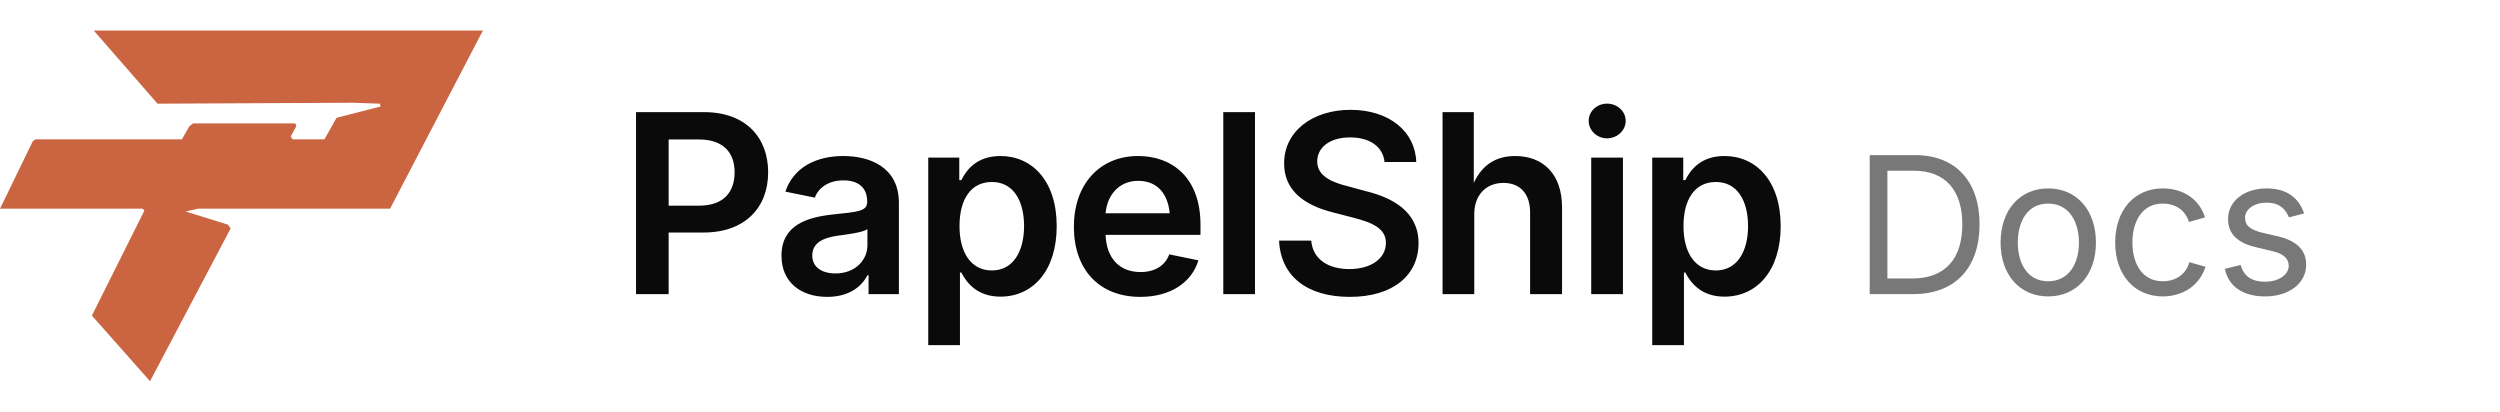
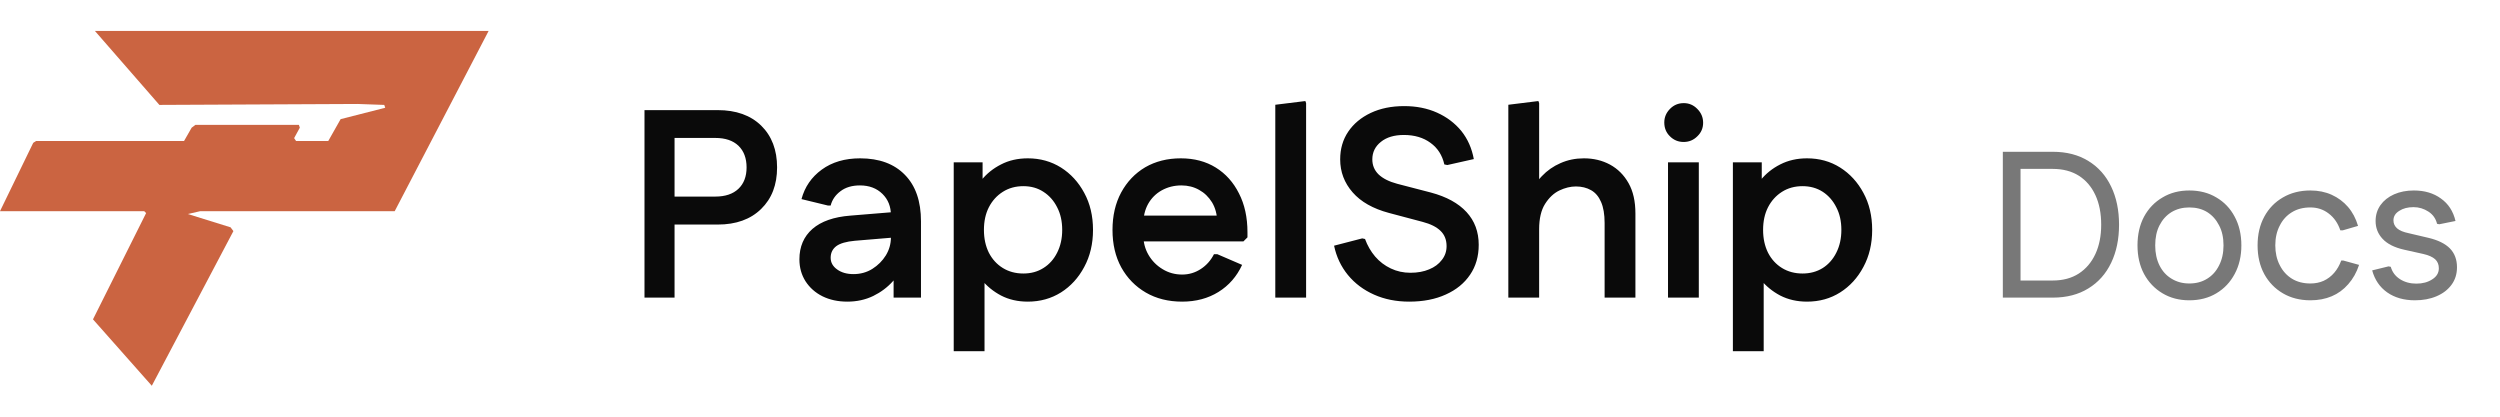
- <svg xmlns="http://www.w3.org/2000/svg" width="170" height="28" viewBox="0 0 170 28" fill="none">
+ <svg xmlns="http://www.w3.org/2000/svg" width="168" height="28" viewBox="0 0 168 28" fill="none">
  <svg x="0" y="2" width="32.9" height="24" viewBox="0 0 516 376">
    <path fill="#CB6441" fill-rule="evenodd" d="M0 191 L152 191 L154 193 L98 305 L160 375 L246 212 L243 208 L198 194 L211 191 L416 191 L515 1 L100 1 L168 79 L377 78 L405 79 L406 82 L359 94 L346 117 L312 117 L310 114 L316 103 L315 100 L206 100 L202 103 L194 117 L38 117 L35 119Z" />
  </svg>
-   <text x="42" y="20" font-family="Inter,Segoe UI,Arial,sans-serif" font-size="17" font-weight="600" letter-spacing="-0.3" fill="#0A0A0A">PapelShip</text>
-   <text x="126" y="20" font-family="Inter,Segoe UI,Arial,sans-serif" font-size="13" font-weight="400" fill="#0A0A0A" opacity="0.55">Docs</text>
+   <path transform="translate(42 20)" fill="#0A0A0A" d="M8.17 -8.75Q8.17 -9.68 7.62 -10.21Q7.07 -10.73 6.07 -10.73L2.38 -10.73L2.38 -12.6L6.23 -12.6Q8.08 -12.6 9.15 -11.56Q10.22 -10.51 10.22 -8.75ZM1.31 0L1.31 -12.6L3.33 -12.6L3.33 0ZM2.38 -4.91L2.38 -6.79L6.07 -6.79Q7.07 -6.79 7.62 -7.31Q8.17 -7.83 8.17 -8.75L10.22 -8.75Q10.22 -7 9.15 -5.96Q8.08 -4.91 6.23 -4.91ZM14.94 0.27Q14 0.27 13.27 -0.09Q12.55 -0.45 12.13 -1.1Q11.72 -1.75 11.72 -2.57Q11.72 -3.85 12.6 -4.62Q13.48 -5.38 15.14 -5.51L18.67 -5.8L18.67 -4.09L15.44 -3.82Q14.58 -3.74 14.2 -3.46Q13.82 -3.17 13.82 -2.68Q13.82 -2.2 14.26 -1.89Q14.69 -1.58 15.35 -1.58Q16.06 -1.58 16.62 -1.93Q17.19 -2.29 17.53 -2.84Q17.87 -3.4 17.87 -4.05L17.87 -5.54Q17.87 -6.41 17.3 -6.97Q16.72 -7.54 15.79 -7.54Q14.99 -7.54 14.48 -7.15Q13.97 -6.77 13.82 -6.19L13.63 -6.19L11.86 -6.62Q12.19 -7.85 13.22 -8.6Q14.26 -9.36 15.8 -9.36Q17.73 -9.36 18.81 -8.25Q19.89 -7.15 19.89 -5.13L19.89 0L18.05 0L18.05 -2.65L18.79 -2.54Q18.58 -1.76 18.02 -1.12Q17.46 -0.49 16.68 -0.11Q15.89 0.27 14.94 0.27ZM27.07 0.27Q26.06 0.27 25.27 -0.14Q24.48 -0.56 23.95 -1.22Q23.42 -1.89 23.2 -2.65L23.2 -6.46Q23.42 -7.24 23.95 -7.89Q24.48 -8.55 25.27 -8.95Q26.06 -9.36 27.07 -9.36Q28.31 -9.36 29.3 -8.74Q30.28 -8.12 30.86 -7.04Q31.45 -5.96 31.45 -4.55Q31.45 -3.15 30.86 -2.06Q30.28 -0.97 29.3 -0.35Q28.31 0.27 27.07 0.27ZM22.09 3.6L22.09 -9.09L24.03 -9.09L24.03 -6.28L23.6 -4.55L24.16 -2.81L24.16 3.6ZM26.77 -1.62Q27.54 -1.62 28.12 -1.99Q28.71 -2.36 29.04 -3.02Q29.38 -3.69 29.38 -4.55Q29.38 -5.42 29.04 -6.07Q28.71 -6.73 28.12 -7.11Q27.54 -7.49 26.77 -7.49Q25.99 -7.49 25.39 -7.11Q24.79 -6.73 24.45 -6.07Q24.12 -5.42 24.12 -4.55Q24.12 -3.69 24.45 -3.02Q24.79 -2.36 25.39 -1.99Q25.99 -1.62 26.77 -1.62ZM37.44 0.27Q36.05 0.27 35 -0.34Q33.95 -0.95 33.35 -2.03Q32.76 -3.11 32.76 -4.55Q32.76 -5.98 33.34 -7.06Q33.93 -8.15 34.96 -8.76Q36 -9.36 37.35 -9.36Q38.7 -9.36 39.7 -8.74Q40.7 -8.12 41.26 -7Q41.83 -5.89 41.83 -4.39L41.83 -4.05L41.56 -3.78L33.73 -3.78L33.73 -5.51L40.9 -5.51L39.8 -5.09Q39.78 -5.85 39.45 -6.4Q39.11 -6.95 38.58 -7.24Q38.05 -7.54 37.39 -7.54Q36.67 -7.54 36.07 -7.21Q35.48 -6.88 35.15 -6.29Q34.83 -5.71 34.83 -4.93L34.83 -4.21Q34.83 -3.47 35.18 -2.87Q35.53 -2.27 36.13 -1.91Q36.72 -1.55 37.44 -1.55Q38.12 -1.55 38.69 -1.92Q39.26 -2.29 39.58 -2.92L39.8 -2.92L41.47 -2.2Q40.93 -1.03 39.88 -0.38Q38.83 0.27 37.44 0.27ZM43.7 0L43.7 -12.96L45.72 -13.21L45.77 -13.07L45.77 0ZM52.7 0.27Q51.39 0.27 50.34 -0.2Q49.28 -0.67 48.58 -1.52Q47.88 -2.38 47.65 -3.49L49.54 -3.98L49.73 -3.94Q49.97 -3.28 50.41 -2.76Q50.85 -2.25 51.46 -1.96Q52.07 -1.67 52.78 -1.67Q53.5 -1.67 54.04 -1.9Q54.58 -2.12 54.89 -2.53Q55.21 -2.93 55.21 -3.46Q55.21 -4.1 54.8 -4.49Q54.4 -4.88 53.6 -5.09L51.34 -5.69Q49.73 -6.12 48.9 -7.07Q48.06 -8.03 48.06 -9.29Q48.06 -10.35 48.6 -11.15Q49.14 -11.95 50.11 -12.41Q51.08 -12.87 52.36 -12.87Q53.59 -12.87 54.57 -12.43Q55.55 -11.99 56.2 -11.2Q56.84 -10.4 57.04 -9.31L55.26 -8.91L55.06 -8.95Q54.85 -9.88 54.13 -10.4Q53.41 -10.93 52.34 -10.93Q51.37 -10.93 50.8 -10.47Q50.22 -10.01 50.22 -9.29Q50.22 -8.69 50.64 -8.28Q51.07 -7.87 51.89 -7.65L54.16 -7.06Q55.73 -6.64 56.55 -5.75Q57.37 -4.86 57.37 -3.55Q57.37 -2.39 56.79 -1.54Q56.21 -0.68 55.16 -0.21Q54.11 0.27 52.7 0.27ZM59.36 0L59.36 -12.96L61.38 -13.21L61.43 -13.07L61.43 -6.77L60.79 -6.8Q61.07 -7.6 61.61 -8.16Q62.15 -8.73 62.87 -9.04Q63.59 -9.36 64.44 -9.36Q65.41 -9.36 66.19 -8.94Q66.98 -8.51 67.44 -7.69Q67.9 -6.88 67.9 -5.65L67.9 0L65.83 0L65.83 -5.02Q65.83 -5.89 65.59 -6.43Q65.36 -6.97 64.92 -7.22Q64.48 -7.47 63.9 -7.47Q63.36 -7.47 62.79 -7.2Q62.23 -6.93 61.83 -6.3Q61.43 -5.67 61.43 -4.59L61.43 0ZM70.09 0L70.09 -9.09L72.16 -9.09L72.16 0ZM71.14 -10.46Q70.6 -10.46 70.22 -10.84Q69.84 -11.21 69.84 -11.77Q69.84 -12.29 70.22 -12.68Q70.6 -13.07 71.15 -13.07Q71.68 -13.07 72.06 -12.68Q72.45 -12.29 72.45 -11.75Q72.45 -11.21 72.06 -10.84Q71.68 -10.46 71.14 -10.46ZM79.43 0.27Q78.43 0.27 77.63 -0.14Q76.84 -0.56 76.31 -1.22Q75.78 -1.89 75.56 -2.65L75.56 -6.46Q75.78 -7.24 76.31 -7.89Q76.84 -8.55 77.63 -8.95Q78.43 -9.36 79.43 -9.36Q80.68 -9.36 81.66 -8.74Q82.64 -8.12 83.22 -7.04Q83.81 -5.96 83.81 -4.55Q83.81 -3.15 83.22 -2.06Q82.64 -0.97 81.66 -0.35Q80.68 0.27 79.43 0.27ZM74.45 3.6L74.45 -9.09L76.39 -9.09L76.39 -6.28L75.96 -4.55L76.52 -2.81L76.52 3.6ZM79.13 -1.62Q79.9 -1.62 80.49 -1.99Q81.07 -2.36 81.4 -3.02Q81.74 -3.69 81.74 -4.55Q81.74 -5.42 81.4 -6.07Q81.07 -6.73 80.49 -7.11Q79.9 -7.49 79.13 -7.49Q78.35 -7.49 77.75 -7.11Q77.15 -6.73 76.81 -6.07Q76.48 -5.42 76.48 -4.55Q76.48 -3.69 76.81 -3.02Q77.15 -2.36 77.75 -1.99Q78.35 -1.62 79.13 -1.62Z" />
+   <path transform="translate(133.5 20)" fill="#0A0A0A" fill-opacity="0.55" d="M1.72 0L1.72 -1.15L4.45 -1.15Q5.47 -1.15 6.2 -1.62Q6.92 -2.09 7.31 -2.93Q7.7 -3.77 7.7 -4.9Q7.7 -6.05 7.31 -6.89Q6.92 -7.73 6.2 -8.19Q5.47 -8.65 4.45 -8.65L1.72 -8.65L1.72 -9.8L4.45 -9.8Q5.84 -9.8 6.84 -9.18Q7.84 -8.57 8.37 -7.46Q8.9 -6.36 8.9 -4.9Q8.9 -3.44 8.37 -2.34Q7.84 -1.23 6.84 -0.62Q5.84 0 4.45 0ZM1.09 0L1.09 -9.8L2.28 -9.8L2.28 0ZM13.62 0.18Q12.6 0.18 11.82 -0.29Q11.03 -0.76 10.58 -1.59Q10.14 -2.42 10.14 -3.51Q10.14 -4.61 10.58 -5.44Q11.03 -6.27 11.82 -6.73Q12.6 -7.2 13.62 -7.2Q14.66 -7.2 15.44 -6.73Q16.23 -6.27 16.67 -5.44Q17.12 -4.61 17.12 -3.51Q17.12 -2.42 16.67 -1.59Q16.23 -0.76 15.44 -0.29Q14.66 0.18 13.62 0.18ZM13.62 -0.95Q14.31 -0.95 14.82 -1.27Q15.33 -1.58 15.62 -2.16Q15.92 -2.74 15.92 -3.51Q15.92 -4.3 15.62 -4.86Q15.33 -5.43 14.82 -5.75Q14.31 -6.06 13.62 -6.06Q12.95 -6.06 12.43 -5.75Q11.91 -5.43 11.62 -4.86Q11.33 -4.3 11.33 -3.51Q11.33 -2.74 11.62 -2.16Q11.91 -1.58 12.43 -1.27Q12.95 -0.95 13.62 -0.95ZM21.76 0.18Q20.71 0.18 19.91 -0.29Q19.11 -0.76 18.66 -1.58Q18.21 -2.41 18.21 -3.51Q18.21 -4.61 18.66 -5.44Q19.11 -6.27 19.91 -6.73Q20.71 -7.2 21.76 -7.2Q22.55 -7.2 23.19 -6.91Q23.83 -6.62 24.28 -6.1Q24.74 -5.57 24.96 -4.82L23.93 -4.52L23.77 -4.52Q23.53 -5.24 22.99 -5.65Q22.46 -6.06 21.76 -6.06Q21.04 -6.06 20.52 -5.74Q19.99 -5.42 19.7 -4.84Q19.4 -4.27 19.4 -3.51Q19.4 -2.76 19.7 -2.18Q19.99 -1.6 20.52 -1.27Q21.04 -0.95 21.76 -0.95Q22.25 -0.95 22.65 -1.13Q23.06 -1.32 23.36 -1.67Q23.66 -2.02 23.83 -2.49L23.98 -2.49L25.03 -2.2Q24.78 -1.44 24.3 -0.9Q23.83 -0.36 23.19 -0.09Q22.55 0.18 21.76 0.18ZM28.78 0.18Q27.68 0.18 26.92 -0.35Q26.17 -0.88 25.91 -1.83L27.01 -2.1L27.16 -2.07Q27.31 -1.54 27.78 -1.24Q28.25 -0.94 28.88 -0.94Q29.51 -0.94 29.95 -1.23Q30.39 -1.51 30.39 -1.97Q30.39 -2.35 30.14 -2.58Q29.88 -2.81 29.36 -2.93L28.06 -3.22Q27.08 -3.44 26.61 -3.95Q26.14 -4.45 26.14 -5.15Q26.14 -5.75 26.47 -6.22Q26.8 -6.68 27.38 -6.94Q27.97 -7.2 28.71 -7.2Q29.79 -7.2 30.53 -6.66Q31.28 -6.13 31.51 -5.15L30.42 -4.93L30.27 -4.96Q30.14 -5.49 29.69 -5.78Q29.23 -6.08 28.69 -6.08Q28.11 -6.08 27.73 -5.83Q27.34 -5.59 27.34 -5.19Q27.34 -4.87 27.59 -4.65Q27.83 -4.44 28.36 -4.33L29.68 -4.02Q30.66 -3.79 31.14 -3.3Q31.61 -2.81 31.61 -2.04Q31.61 -1.36 31.24 -0.86Q30.87 -0.36 30.23 -0.09Q29.6 0.18 28.78 0.18Z" />
</svg>
